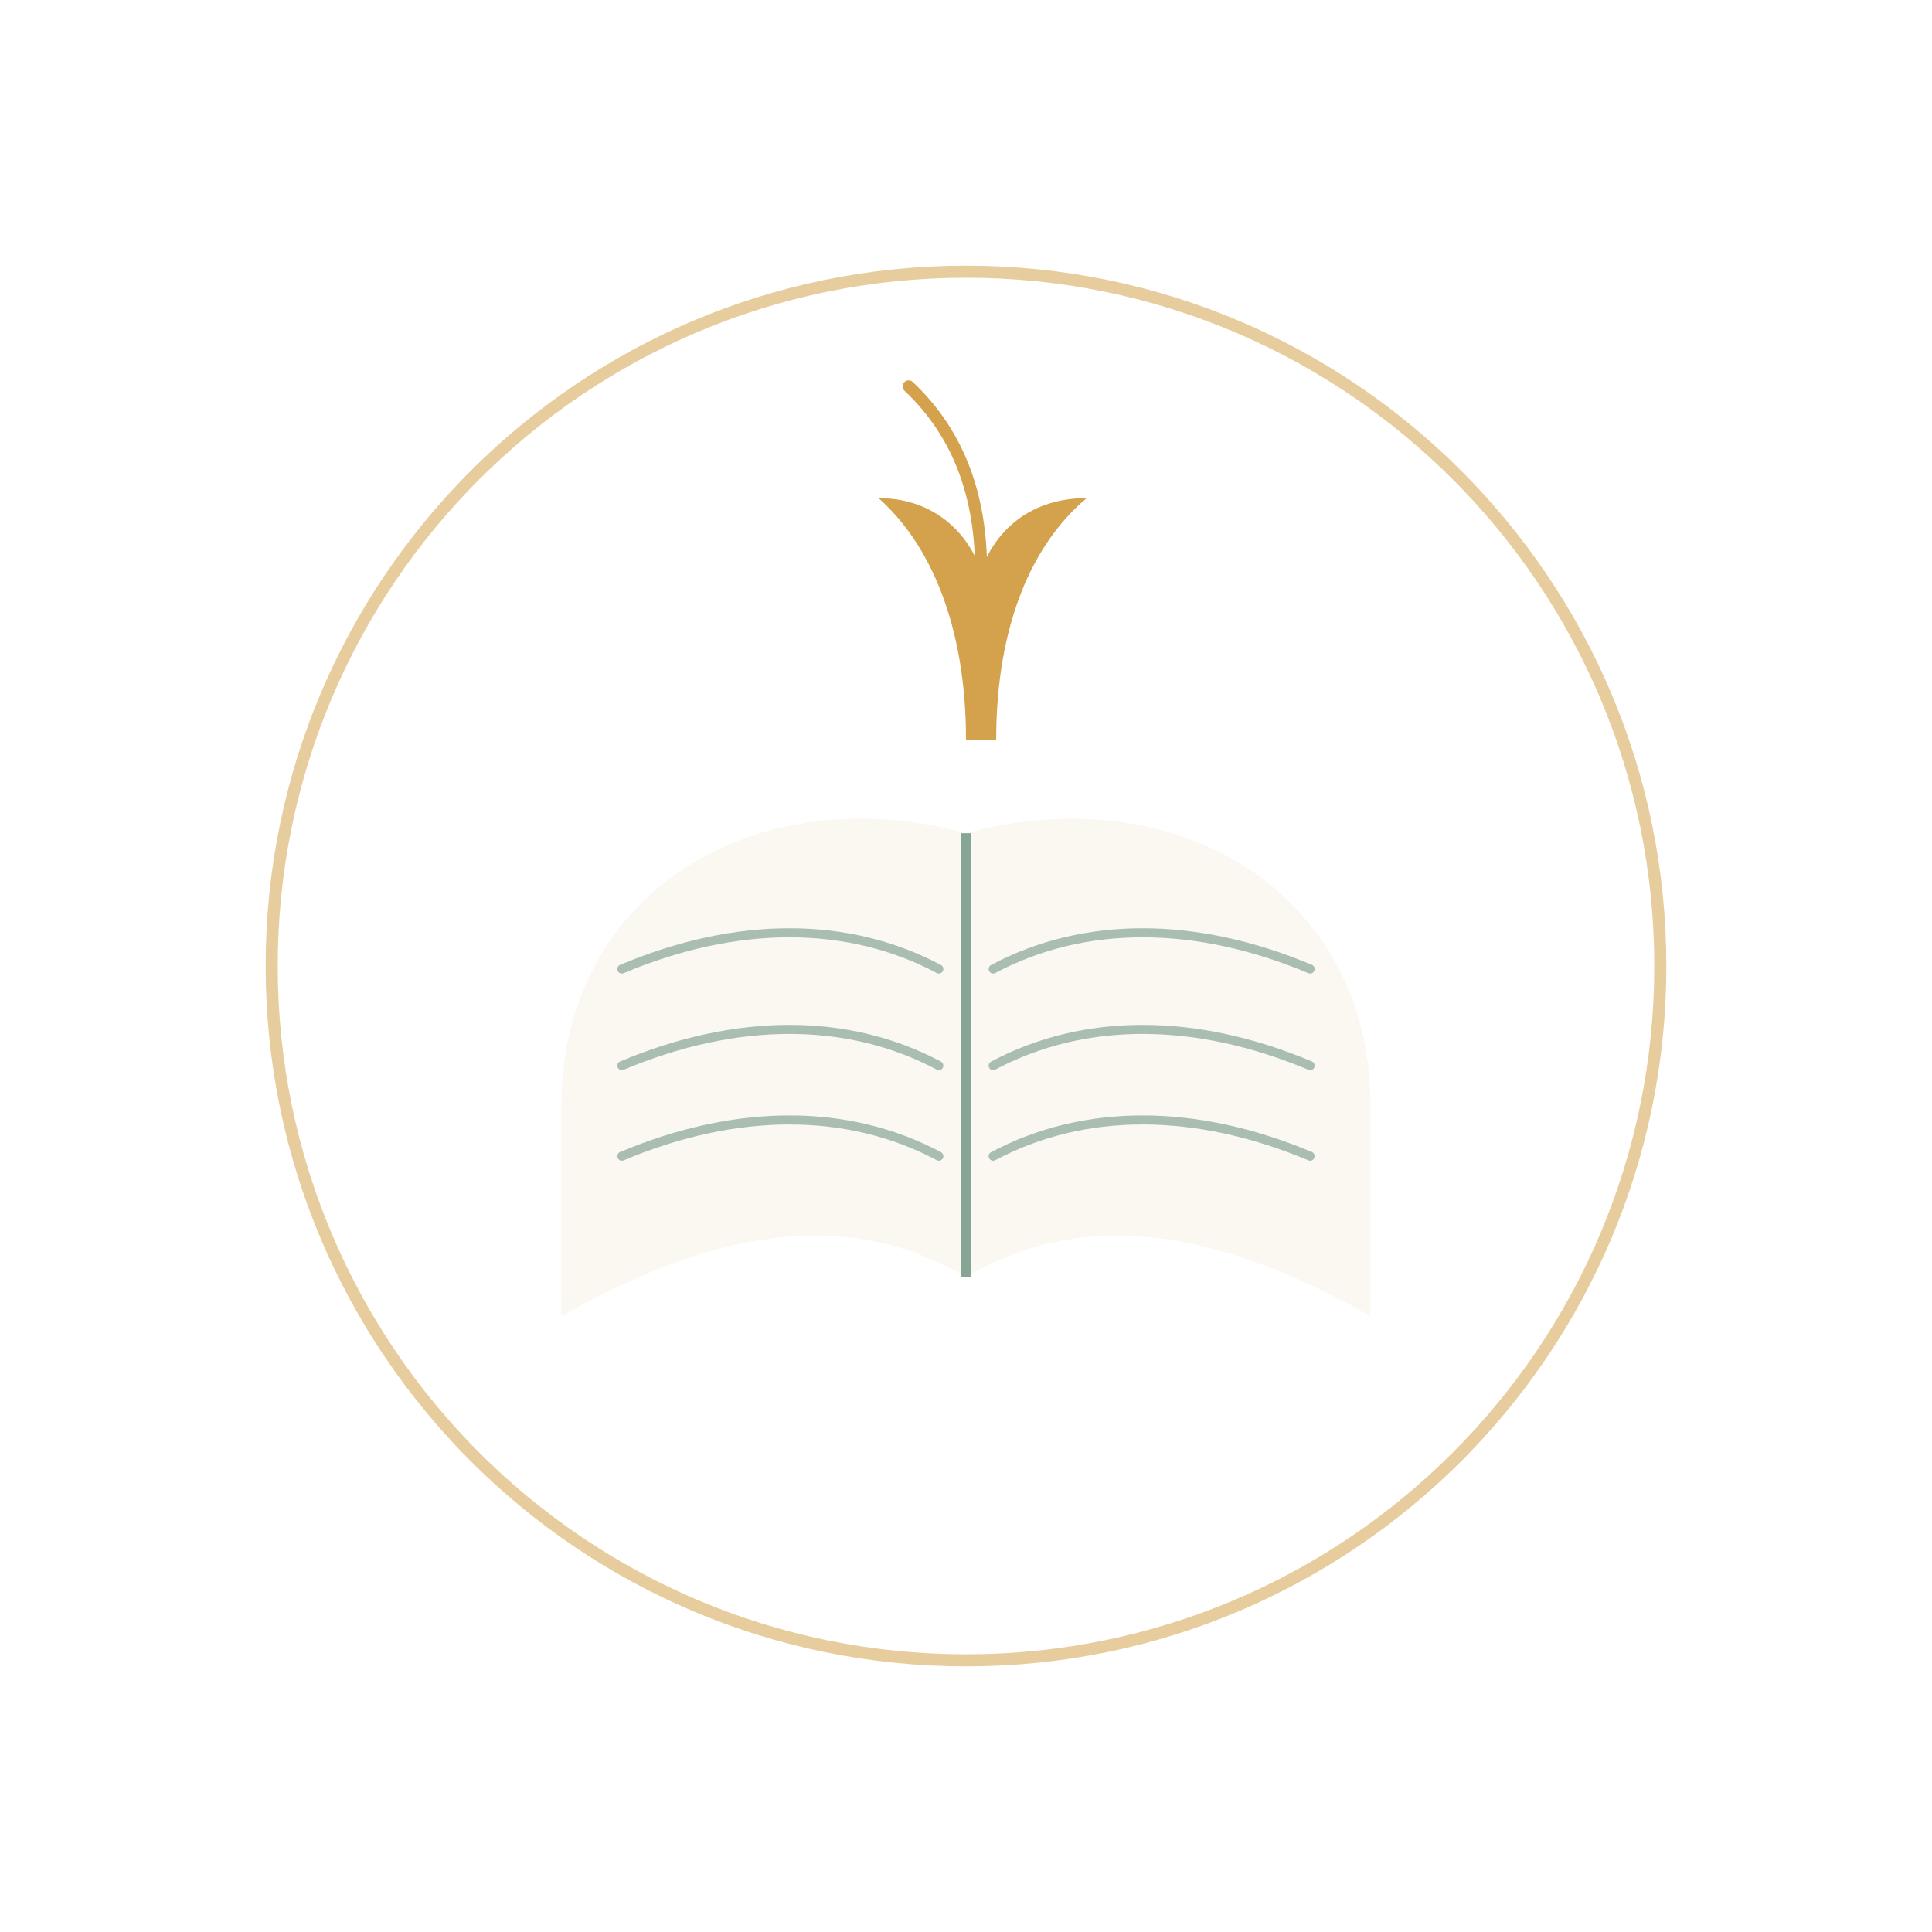
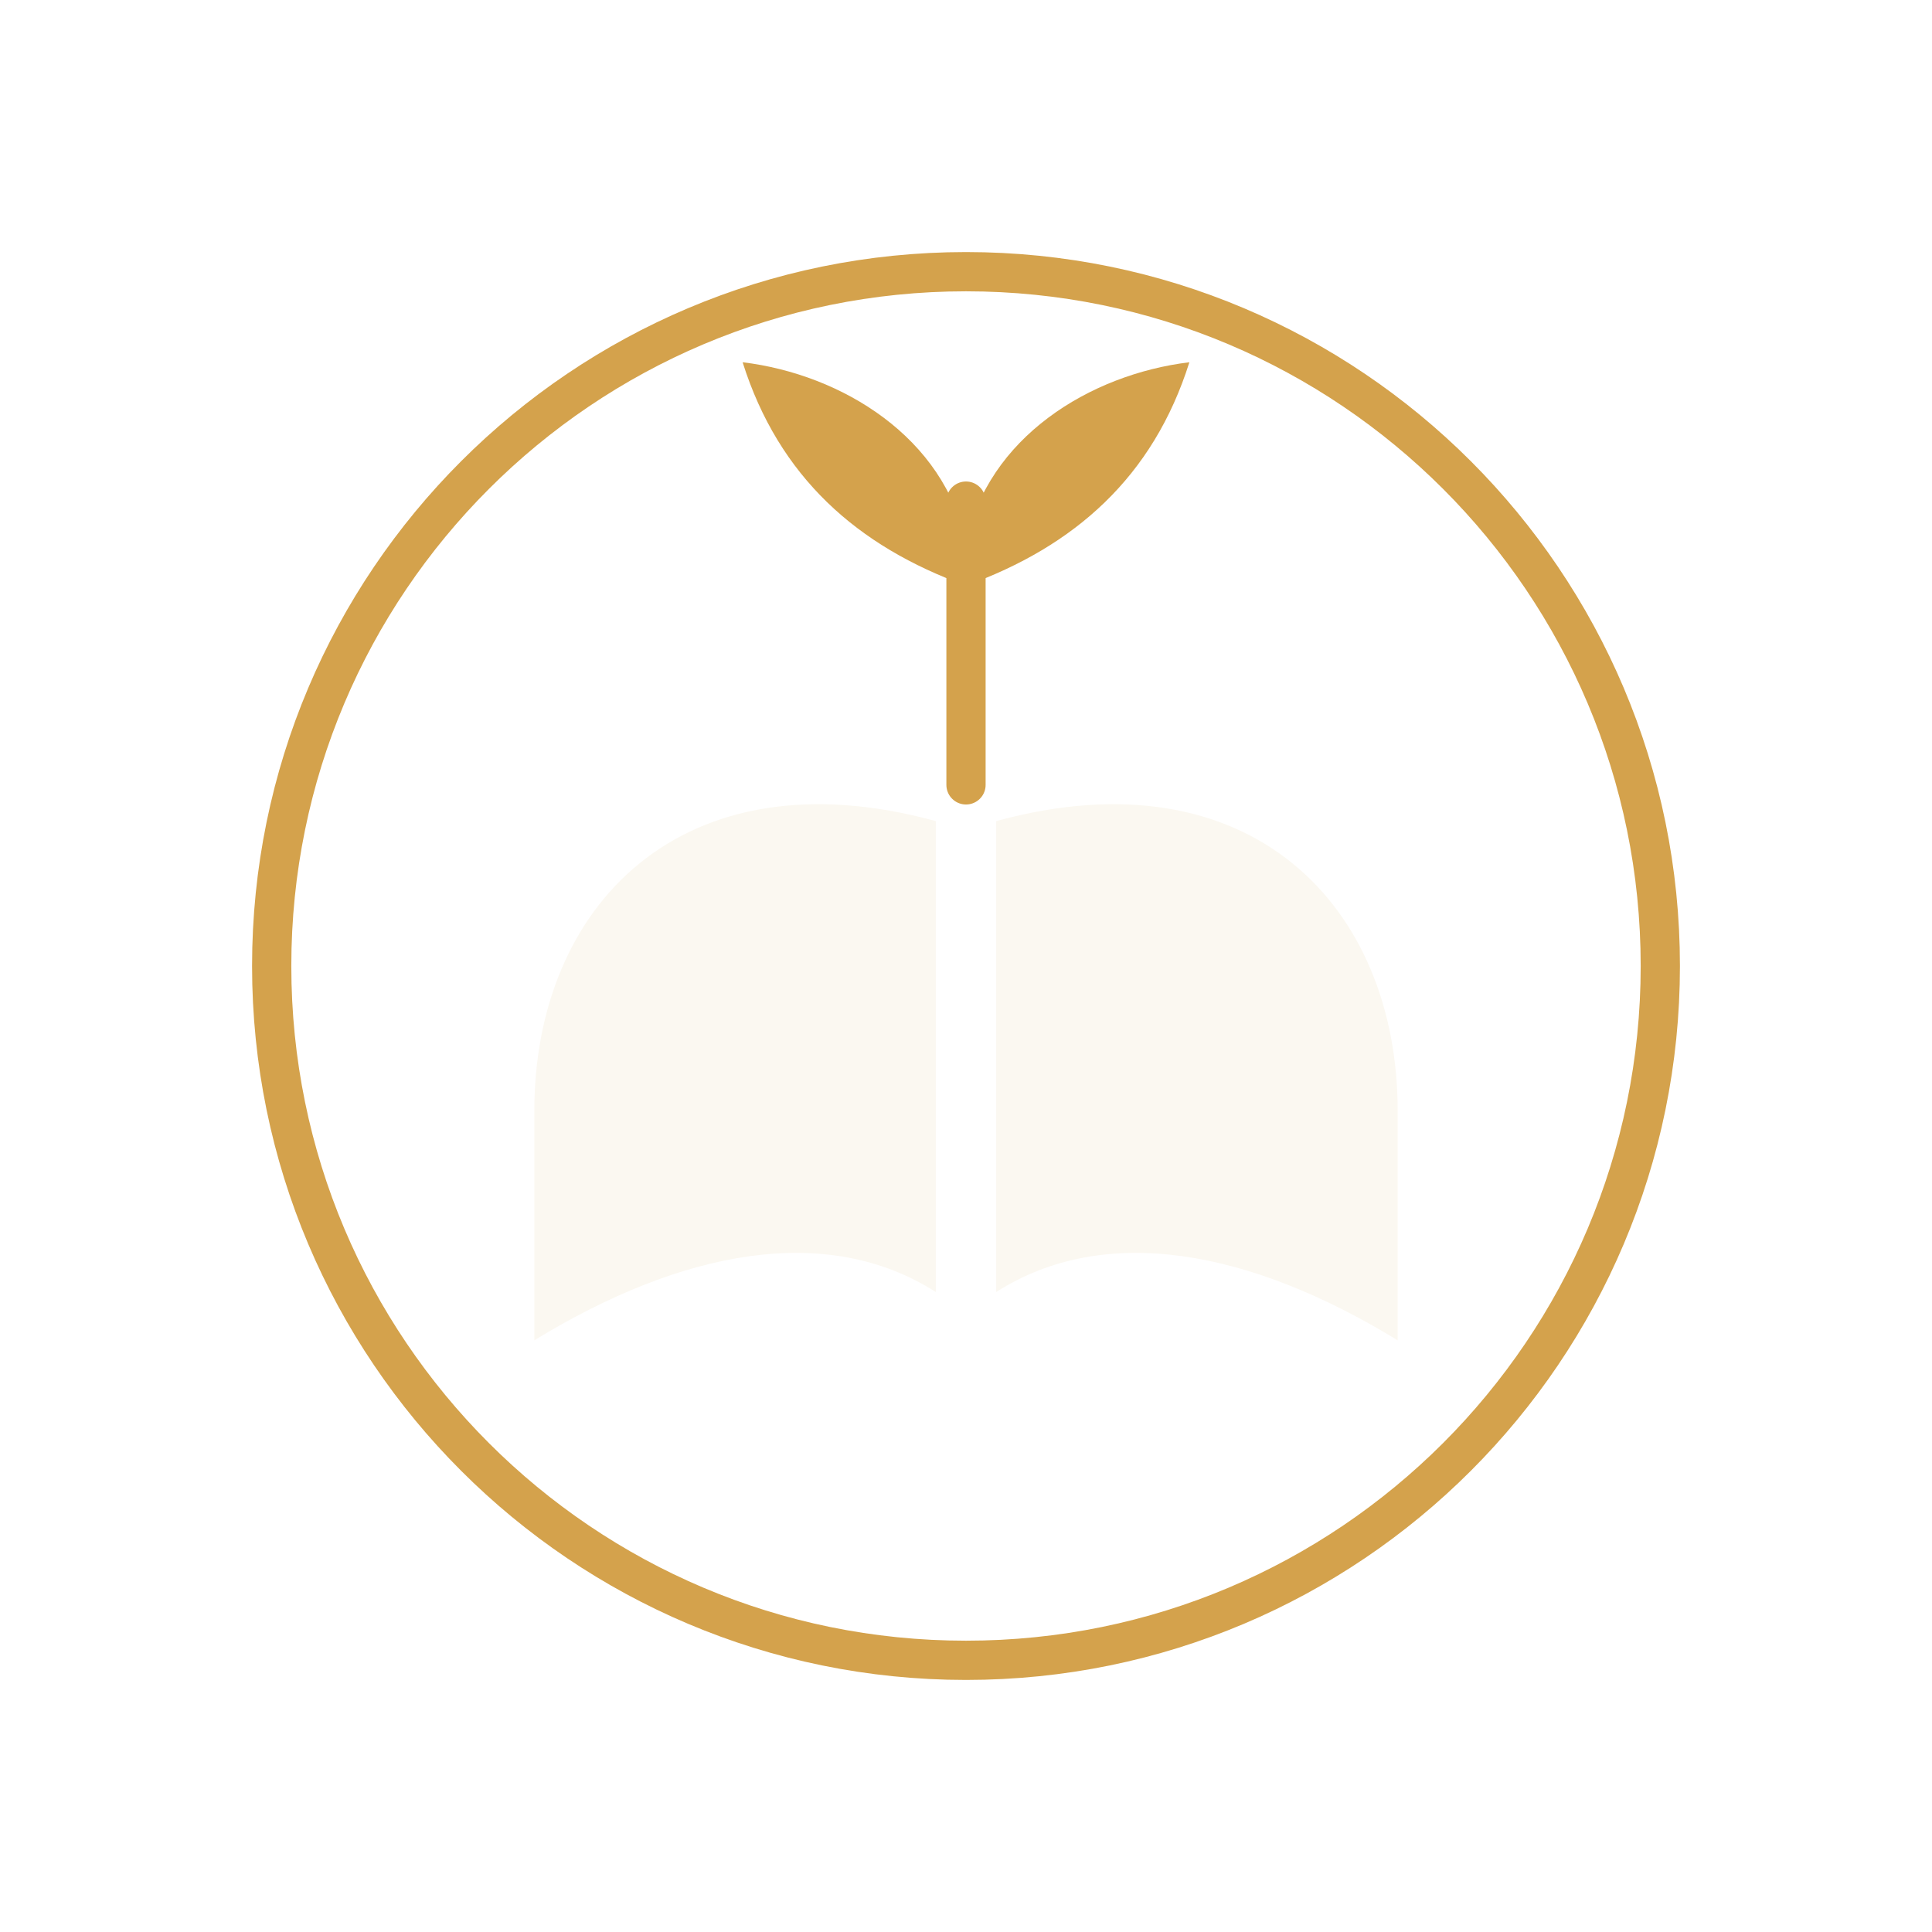
<svg xmlns="http://www.w3.org/2000/svg" width="640" height="640" viewBox="0 0 640 640">
-   <circle cx="320" cy="320" r="230" fill="none" stroke="#D4A24C" stroke-width="4" opacity="0.55" />
+   <circle cx="320" cy="320" r="230" fill="none" stroke="#D4A24C" stroke-width="13" />
  <g transform="translate(320,340)">
-     <path d="M -134 26              C -134 -44, -70 -83, 0 -64              C 70 -83, 134 -44, 134 26              L 134 96              C 83 67, 39 60, 0 83              C -39 60, -83 67, -134 96              Z" fill="#FBF8F1" />
-     <path d="M 0 -64 L 0 83" stroke="#12523A" stroke-width="3.5" opacity="0.5" />
-     <path d="M -114 -19 C -76 -35, -39 -35, -9 -19" fill="none" stroke="#12523A" stroke-width="3" opacity="0.35" stroke-linecap="round" />
-     <path d="M -114 13 C -76 -3, -39 -3, -9 13" fill="none" stroke="#12523A" stroke-width="3" opacity="0.35" stroke-linecap="round" />
-     <path d="M -114 43 C -76 27, -39 27, -9 43" fill="none" stroke="#12523A" stroke-width="3" opacity="0.35" stroke-linecap="round" />
-     <path d="M 114 -19 C 76 -35, 39 -35, 9 -19" fill="none" stroke="#12523A" stroke-width="3" opacity="0.35" stroke-linecap="round" />
-     <path d="M 114 13 C 76 -3, 39 -3, 9 13" fill="none" stroke="#12523A" stroke-width="3" opacity="0.35" stroke-linecap="round" />
-     <path d="M 114 43 C 76 27, 39 27, 9 43" fill="none" stroke="#12523A" stroke-width="3" opacity="0.35" stroke-linecap="round" />
+     <path d="M -10,-68 C -94,-91 -143,-40 -143,28 L -143,104 C -94,74 -46,65 -10,88 Z" fill="#FBF8F1" />
+     <path d="M 10,-68 C 94,-91 143,-40 143,28 L 143,104 C 94,74 46,65 10,88 Z" fill="#FBF8F1" />
  </g>
-   <g transform="translate(320,187)">
-     <path d="M 0 58 C 0 20, -12 -7, -29 -22 C -12 -22, 0 -12, 5 2 C 10 -12, 22 -22, 40 -22 C 22 -7, 10 20, 10 58 Z" fill="#D4A24C" />
-     <path d="M 5 2 C 5 -22, -2 -43, -19 -59" fill="none" stroke="#D4A24C" stroke-width="4" stroke-linecap="round" />
+   <g transform="translate(320,185)">
+     <path d="M0,75 C0,44 0,12 0,-19" stroke="#D4A24C" stroke-width="13" stroke-linecap="round" fill="none" />
+     <path d="M0,-5 C-7,-40 -41,-61 -74,-65 C-62,-27 -36,-4 0,9 Z" fill="#D4A24C" />
+     <path d="M0,-5 C7,-40 41,-61 74,-65 C62,-27 36,-4 0,9 Z" fill="#D4A24C" />
  </g>
</svg>
